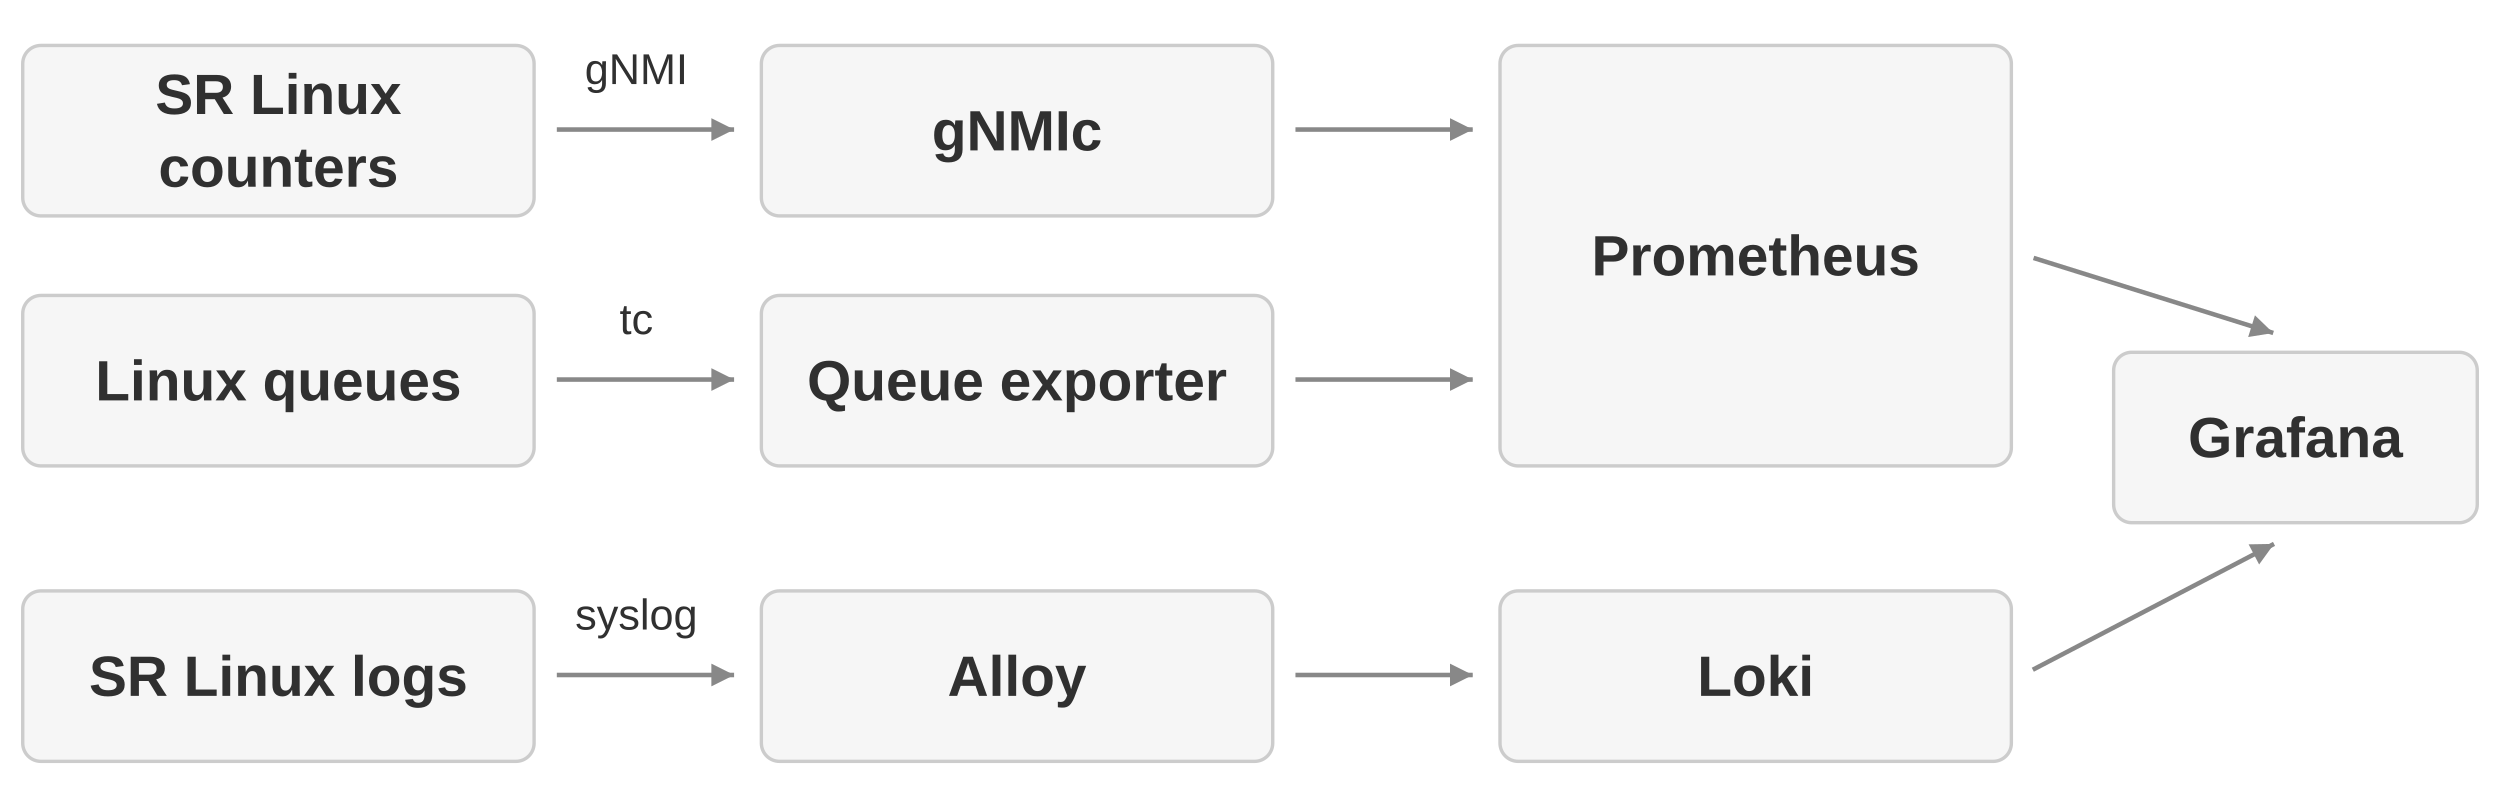
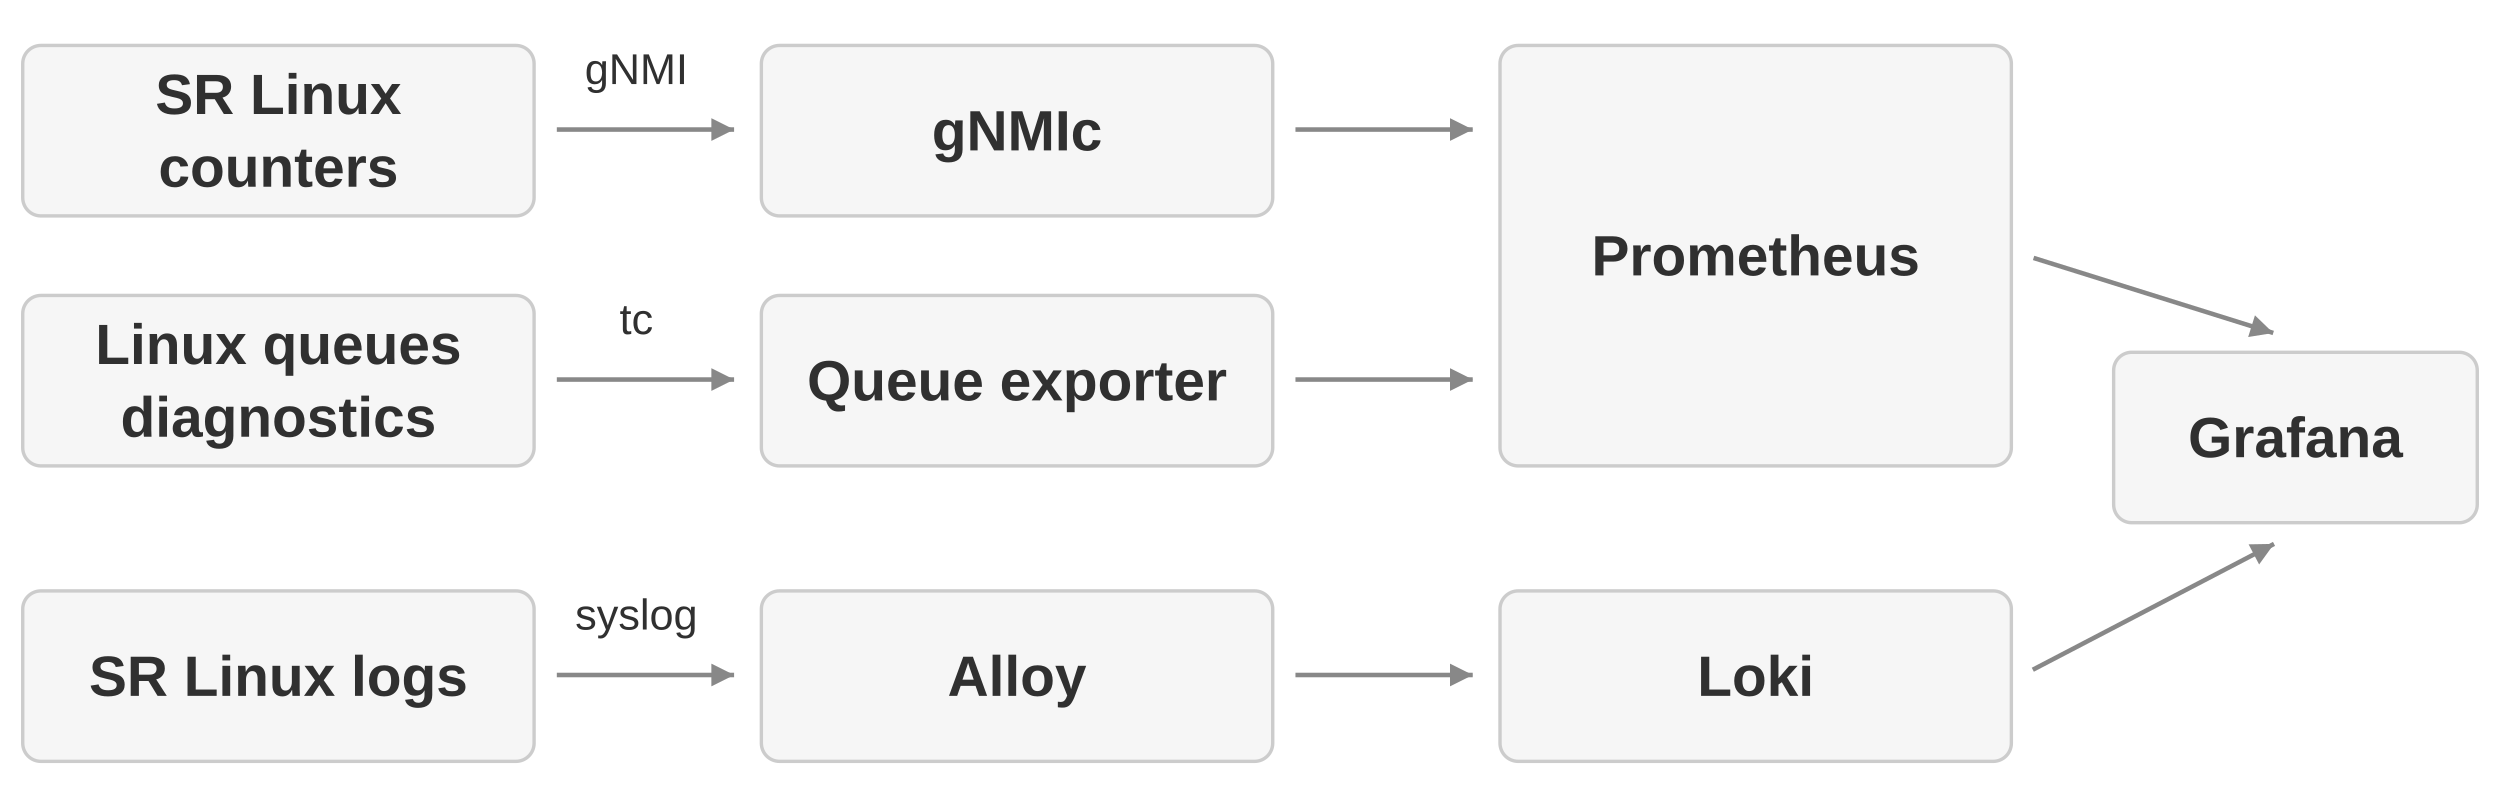
<svg xmlns="http://www.w3.org/2000/svg" width="1100" height="355" viewBox="0 0 1100 355" role="img" aria-label="Explanatory course diagram">
  <defs>
    <marker id="arrow" viewBox="0 0 8 8" markerUnits="userSpaceOnUse" markerWidth="10" markerHeight="10" refX="8" refY="4" orient="auto">
      <path d="M0,0 L8,4 L0,8" fill="#888888" />
    </marker>
    <marker id="arrow-grey" viewBox="0 0 8 8" markerUnits="userSpaceOnUse" markerWidth="10" markerHeight="10" refX="8" refY="4" orient="auto">
      <path d="M0,0 L8,4 L0,8" fill="#888888" />
    </marker>
  </defs>
  <g font-family="Arial, Liberation Sans, sans-serif">
    <rect x="10" y="20" width="225" height="75" rx="8" fill="#f6f6f6" stroke="#cccccc" stroke-width="1.5" />
    <text dominant-baseline="central" x="122.5" y="41.5" font-size="25" text-anchor="middle" fill="#303030" font-weight="700">SR Linux</text>
    <text dominant-baseline="central" x="122.5" y="73.5" font-size="25" text-anchor="middle" fill="#303030" font-weight="700">counters</text>
    <rect x="335" y="20" width="225" height="75" rx="8" fill="#f6f6f6" stroke="#cccccc" stroke-width="1.5" />
    <text dominant-baseline="central" x="447.5" y="57.5" font-size="25" text-anchor="middle" fill="#303030" font-weight="700">gNMIc</text>
    <rect x="10" y="130" width="225" height="75" rx="8" fill="#f6f6f6" stroke="#cccccc" stroke-width="1.5" />
-     <text dominant-baseline="central" x="122.5" y="167.5" font-size="25" text-anchor="middle" fill="#303030" font-weight="700">Linux queues</text>
+     <text dominant-baseline="central" x="122.5" y="151.5" font-size="25" text-anchor="middle" fill="#303030" font-weight="700">Linux queues</text>
+     <text dominant-baseline="central" x="122.5" y="183.5" font-size="25" text-anchor="middle" fill="#303030" font-weight="700">diagnostics</text>
    <rect x="335" y="130" width="225" height="75" rx="8" fill="#f6f6f6" stroke="#cccccc" stroke-width="1.5" />
    <text dominant-baseline="central" x="447.5" y="167.5" font-size="25" text-anchor="middle" fill="#303030" font-weight="700">Queue exporter</text>
    <rect x="660" y="20" width="225" height="185" rx="8" fill="#f6f6f6" stroke="#cccccc" stroke-width="1.5" />
    <text dominant-baseline="central" x="772.5" y="112.5" font-size="25" text-anchor="middle" fill="#303030" font-weight="700">Prometheus</text>
    <rect x="10" y="260" width="225" height="75" rx="8" fill="#f6f6f6" stroke="#cccccc" stroke-width="1.5" />
    <text dominant-baseline="central" x="122.5" y="297.5" font-size="25" text-anchor="middle" fill="#303030" font-weight="700">SR Linux logs</text>
    <rect x="335" y="260" width="225" height="75" rx="8" fill="#f6f6f6" stroke="#cccccc" stroke-width="1.5" />
    <text dominant-baseline="central" x="447.5" y="297.5" font-size="25" text-anchor="middle" fill="#303030" font-weight="700">Alloy</text>
    <rect x="660" y="260" width="225" height="75" rx="8" fill="#f6f6f6" stroke="#cccccc" stroke-width="1.5" />
    <text dominant-baseline="central" x="772.5" y="297.5" font-size="25" text-anchor="middle" fill="#303030" font-weight="700">Loki</text>
    <rect x="930" y="155" width="160" height="75" rx="8" fill="#f6f6f6" stroke="#cccccc" stroke-width="1.5" />
    <text dominant-baseline="central" x="1010.0" y="192.5" font-size="25" text-anchor="middle" fill="#303030" font-weight="700">Grafana</text>
    <path d="M245.0,57.0 L323.0,57.0" fill="none" stroke="#888888" stroke-width="2" marker-end="url(#arrow-grey)" />
    <path d="M570.0,57.0 L648.0,57.0" fill="none" stroke="#888888" stroke-width="2" marker-end="url(#arrow-grey)" />
    <path d="M245.0,167.0 L323.0,167.0" fill="none" stroke="#888888" stroke-width="2" marker-end="url(#arrow-grey)" />
    <path d="M570.0,167.0 L648.0,167.0" fill="none" stroke="#888888" stroke-width="2" marker-end="url(#arrow-grey)" />
    <path d="M245.0,297.0 L323.0,297.0" fill="none" stroke="#888888" stroke-width="2" marker-end="url(#arrow-grey)" />
    <path d="M570.0,297.0 L648.0,297.0" fill="none" stroke="#888888" stroke-width="2" marker-end="url(#arrow-grey)" />
    <path d="M894.772,113.494 L1000.228,146.506" fill="none" stroke="#888888" stroke-width="2" marker-end="url(#arrow-grey)" />
    <path d="M894.433,294.687 L1000.567,239.313" fill="none" stroke="#888888" stroke-width="2" marker-end="url(#arrow-grey)" />
    <text x="280" y="37" font-size="19" text-anchor="middle" fill="#303030" font-weight="400">gNMI</text>
    <text x="280" y="147" font-size="19" text-anchor="middle" fill="#303030" font-weight="400">tc</text>
    <text x="280" y="277" font-size="19" text-anchor="middle" fill="#303030" font-weight="400">syslog</text>
  </g>
</svg>
